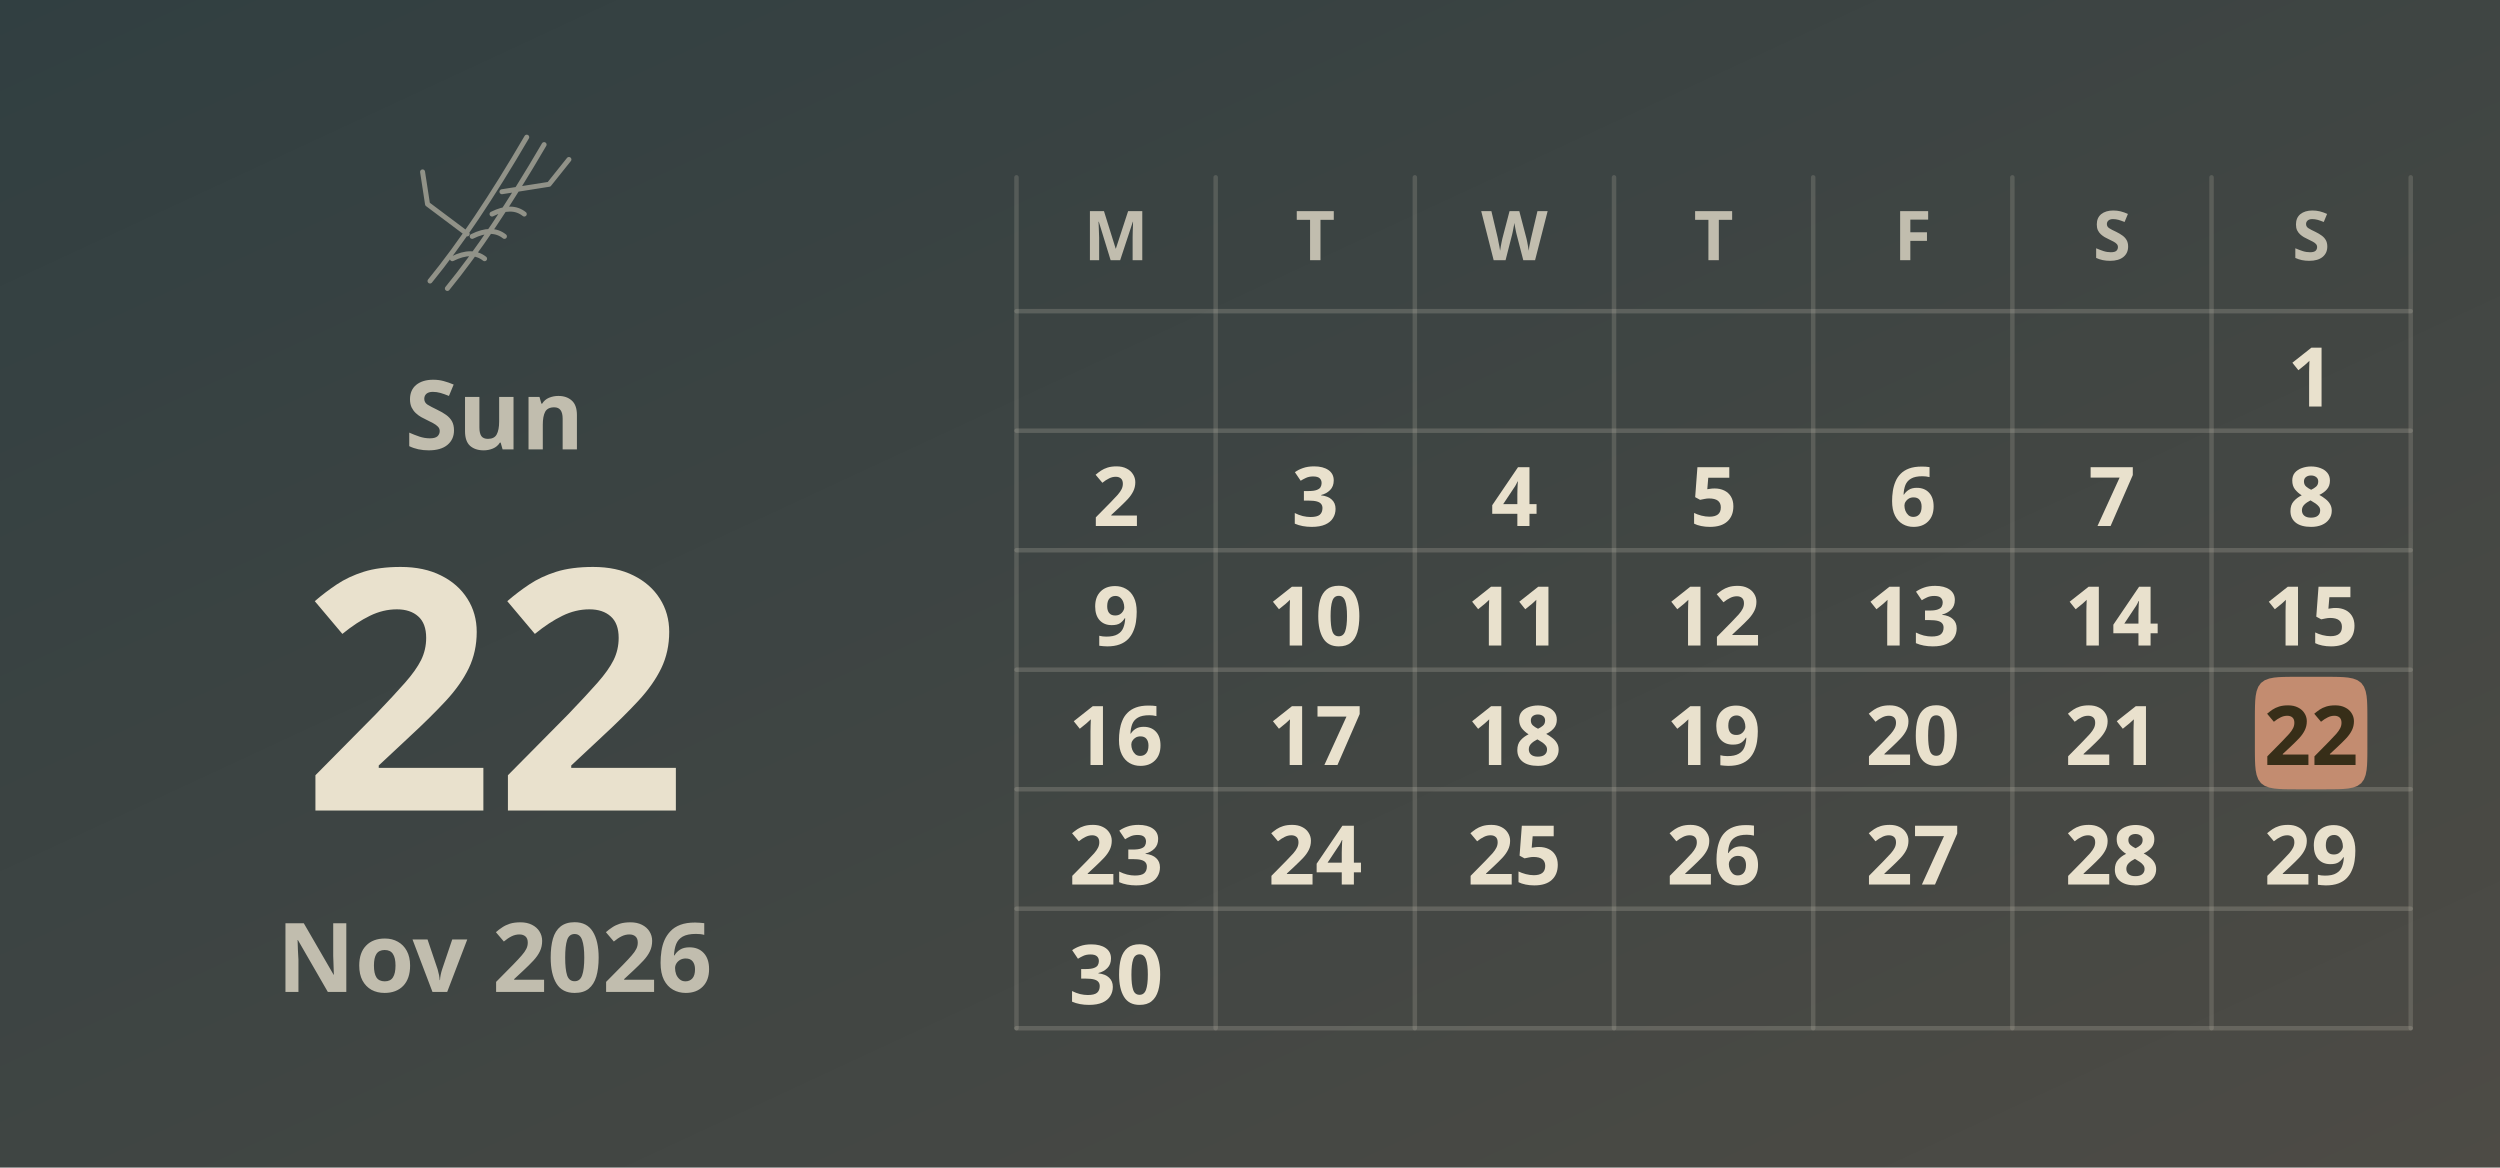
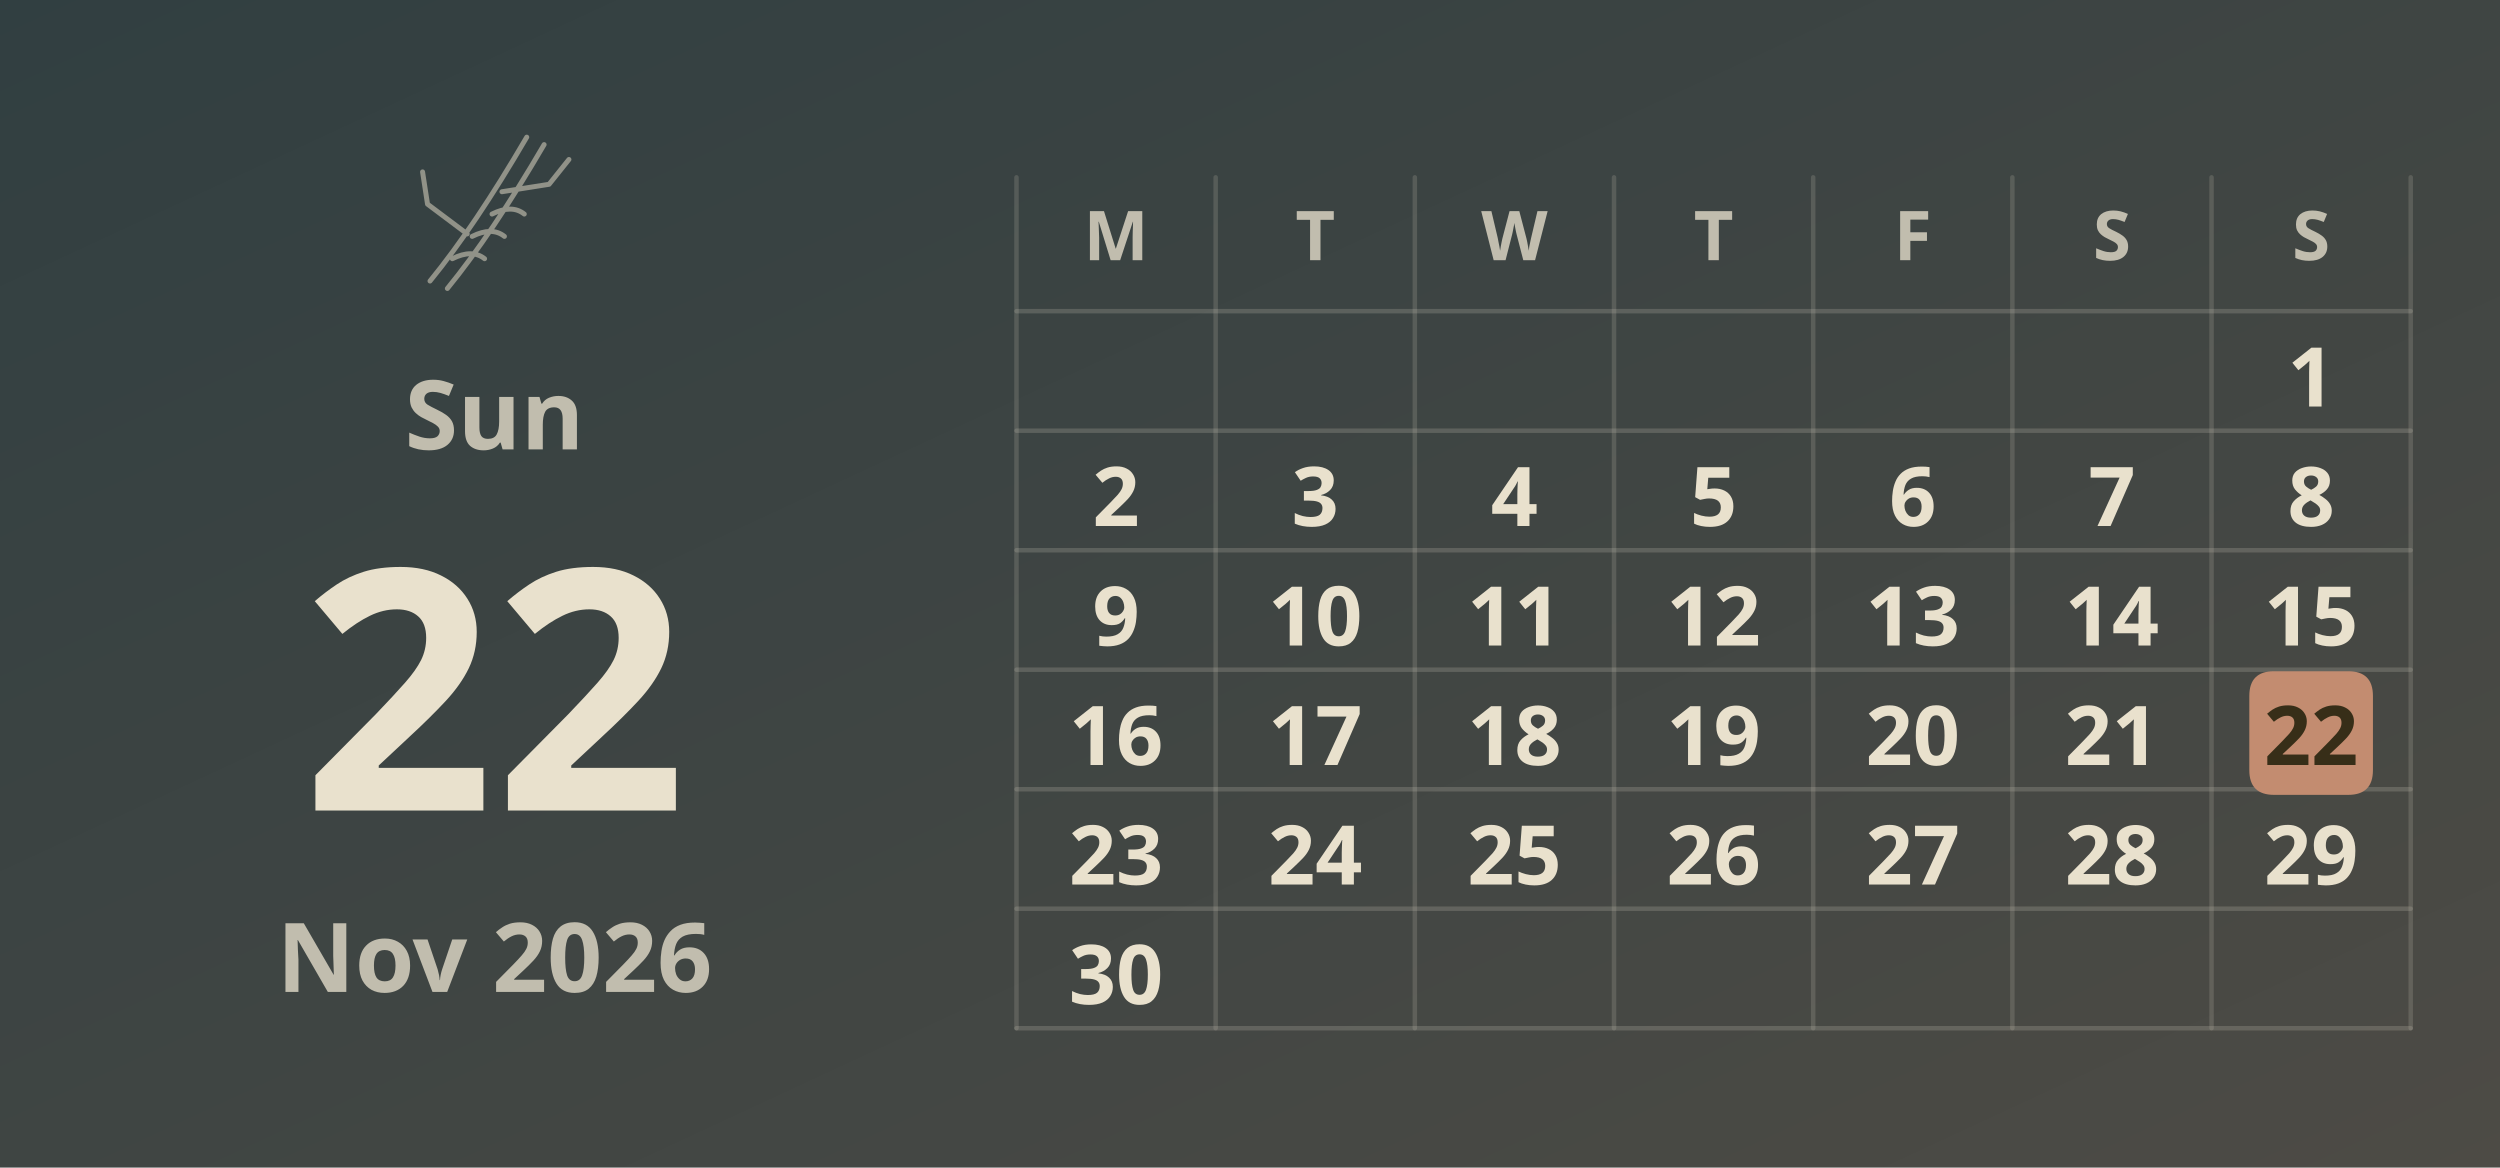
<svg xmlns="http://www.w3.org/2000/svg" width="364" height="170" viewBox="0 0 364 170">
  <defs>
    <linearGradient id="paint" x1="0" y1="0" x2="1" y2="1">
      <stop stop-color="#313F41" />
      <stop offset="1" stop-color="#4D4B45" />
    </linearGradient>
  </defs>
  <rect width="364" height="170" fill="url(#paint)" />
  <g font-family="ui-rounded,system-ui,sans-serif" style="font-variant-numeric:tabular-nums">
    <line x1="148" y1="45.31" x2="351" y2="45.31" stroke="#C1BDAE" opacity="0.24" stroke-width="0.65" stroke-linecap="round" />
    <line x1="148" y1="62.71" x2="351" y2="62.71" stroke="#C1BDAE" opacity="0.24" stroke-width="0.65" stroke-linecap="round" />
    <line x1="148" y1="80.11" x2="351" y2="80.11" stroke="#C1BDAE" opacity="0.24" stroke-width="0.65" stroke-linecap="round" />
    <line x1="148" y1="97.51" x2="351" y2="97.51" stroke="#C1BDAE" opacity="0.24" stroke-width="0.65" stroke-linecap="round" />
    <line x1="148" y1="114.91" x2="351" y2="114.91" stroke="#C1BDAE" opacity="0.24" stroke-width="0.65" stroke-linecap="round" />
    <line x1="148" y1="132.31" x2="351" y2="132.31" stroke="#C1BDAE" opacity="0.24" stroke-width="0.65" stroke-linecap="round" />
    <line x1="148" y1="149.71" x2="351" y2="149.71" stroke="#C1BDAE" opacity="0.24" stroke-width="0.65" stroke-linecap="round" />
    <line x1="148" y1="25.822" x2="148" y2="149.71" stroke="#C1BDAE" opacity="0.21" stroke-width="0.65" stroke-linecap="round" />
    <line x1="177" y1="25.822" x2="177" y2="149.71" stroke="#C1BDAE" opacity="0.21" stroke-width="0.65" stroke-linecap="round" />
    <line x1="206" y1="25.822" x2="206" y2="149.71" stroke="#C1BDAE" opacity="0.21" stroke-width="0.65" stroke-linecap="round" />
    <line x1="235" y1="25.822" x2="235" y2="149.71" stroke="#C1BDAE" opacity="0.21" stroke-width="0.65" stroke-linecap="round" />
    <line x1="264" y1="25.822" x2="264" y2="149.71" stroke="#C1BDAE" opacity="0.21" stroke-width="0.65" stroke-linecap="round" />
    <line x1="293" y1="25.822" x2="293" y2="149.71" stroke="#C1BDAE" opacity="0.21" stroke-width="0.65" stroke-linecap="round" />
    <line x1="322" y1="25.822" x2="322" y2="149.71" stroke="#C1BDAE" opacity="0.21" stroke-width="0.65" stroke-linecap="round" />
    <line x1="351" y1="25.822" x2="351" y2="149.71" stroke="#C1BDAE" opacity="0.21" stroke-width="0.65" stroke-linecap="round" />
    <path d="M 24 83 Q 42 61 63 25 M 31 86 Q 49 64 70 28 M 39 64 L 23 52 L 21 39 M 53 47 L 72 44 L 80 34 M 33 74 Q 41 70 46 74 M 41 65 Q 49 61 54 65 M 49 56 Q 57 52 62 56" transform="translate(53.94 10.94) scale(0.3612 0.3612)" fill="none" stroke="#C1BDAE" stroke-width="2" stroke-linecap="round" stroke-linejoin="round" opacity="0.65" />
    <text x="72" y="60" font-size="14" font-weight="600" fill="#C1BDAE" text-anchor="middle" dominant-baseline="central" alignment-baseline="central">Sun</text>
    <text x="72" y="99" font-size="49" font-weight="700" fill="#E9E1CD" text-anchor="middle" dominant-baseline="central" alignment-baseline="central">22</text>
    <text x="72" y="139" font-size="14" font-weight="600" fill="#C1BDAE" text-anchor="middle" dominant-baseline="central" alignment-baseline="central">Nov 2026</text>
    <text x="162.5" y="34" font-size="10" font-weight="600" fill="#C1BDAE" text-anchor="middle" dominant-baseline="central" alignment-baseline="central">M</text>
    <text x="191.5" y="34" font-size="10" font-weight="600" fill="#C1BDAE" text-anchor="middle" dominant-baseline="central" alignment-baseline="central">T</text>
    <text x="220.5" y="34" font-size="10" font-weight="600" fill="#C1BDAE" text-anchor="middle" dominant-baseline="central" alignment-baseline="central">W</text>
    <text x="249.5" y="34" font-size="10" font-weight="600" fill="#C1BDAE" text-anchor="middle" dominant-baseline="central" alignment-baseline="central">T</text>
    <text x="278.5" y="34" font-size="10" font-weight="600" fill="#C1BDAE" text-anchor="middle" dominant-baseline="central" alignment-baseline="central">F</text>
    <text x="307.5" y="34" font-size="10" font-weight="600" fill="#C1BDAE" text-anchor="middle" dominant-baseline="central" alignment-baseline="central">S</text>
    <text x="336.5" y="34" font-size="10" font-weight="600" fill="#C1BDAE" text-anchor="middle" dominant-baseline="central" alignment-baseline="central">S</text>
    <text x="336.5" y="54.532" font-size="12" font-weight="550" fill="#E9E1CD" text-anchor="middle" dominant-baseline="central" alignment-baseline="central">1</text>
    <text x="162.5" y="71.932" font-size="12" font-weight="550" fill="#E9E1CD" text-anchor="middle" dominant-baseline="central" alignment-baseline="central">2</text>
    <text x="191.5" y="71.932" font-size="12" font-weight="550" fill="#E9E1CD" text-anchor="middle" dominant-baseline="central" alignment-baseline="central">3</text>
    <text x="220.5" y="71.932" font-size="12" font-weight="550" fill="#E9E1CD" text-anchor="middle" dominant-baseline="central" alignment-baseline="central">4</text>
    <text x="249.5" y="71.932" font-size="12" font-weight="550" fill="#E9E1CD" text-anchor="middle" dominant-baseline="central" alignment-baseline="central">5</text>
    <text x="278.5" y="71.932" font-size="12" font-weight="550" fill="#E9E1CD" text-anchor="middle" dominant-baseline="central" alignment-baseline="central">6</text>
    <text x="307.5" y="71.932" font-size="12" font-weight="550" fill="#E9E1CD" text-anchor="middle" dominant-baseline="central" alignment-baseline="central">7</text>
    <text x="336.5" y="71.932" font-size="12" font-weight="550" fill="#E9E1CD" text-anchor="middle" dominant-baseline="central" alignment-baseline="central">8</text>
    <text x="162.5" y="89.332" font-size="12" font-weight="550" fill="#E9E1CD" text-anchor="middle" dominant-baseline="central" alignment-baseline="central">9</text>
    <text x="191.5" y="89.332" font-size="12" font-weight="550" fill="#E9E1CD" text-anchor="middle" dominant-baseline="central" alignment-baseline="central">10</text>
    <text x="220.5" y="89.332" font-size="12" font-weight="550" fill="#E9E1CD" text-anchor="middle" dominant-baseline="central" alignment-baseline="central">11</text>
    <text x="249.5" y="89.332" font-size="12" font-weight="550" fill="#E9E1CD" text-anchor="middle" dominant-baseline="central" alignment-baseline="central">12</text>
    <text x="278.5" y="89.332" font-size="12" font-weight="550" fill="#E9E1CD" text-anchor="middle" dominant-baseline="central" alignment-baseline="central">13</text>
    <text x="307.5" y="89.332" font-size="12" font-weight="550" fill="#E9E1CD" text-anchor="middle" dominant-baseline="central" alignment-baseline="central">14</text>
    <text x="336.5" y="89.332" font-size="12" font-weight="550" fill="#E9E1CD" text-anchor="middle" dominant-baseline="central" alignment-baseline="central">15</text>
    <text x="162.5" y="106.732" font-size="12" font-weight="550" fill="#E9E1CD" text-anchor="middle" dominant-baseline="central" alignment-baseline="central">16</text>
    <text x="191.5" y="106.732" font-size="12" font-weight="550" fill="#E9E1CD" text-anchor="middle" dominant-baseline="central" alignment-baseline="central">17</text>
    <text x="220.5" y="106.732" font-size="12" font-weight="550" fill="#E9E1CD" text-anchor="middle" dominant-baseline="central" alignment-baseline="central">18</text>
    <text x="249.5" y="106.732" font-size="12" font-weight="550" fill="#E9E1CD" text-anchor="middle" dominant-baseline="central" alignment-baseline="central">19</text>
    <text x="278.5" y="106.732" font-size="12" font-weight="550" fill="#E9E1CD" text-anchor="middle" dominant-baseline="central" alignment-baseline="central">20</text>
    <text x="307.5" y="106.732" font-size="12" font-weight="550" fill="#E9E1CD" text-anchor="middle" dominant-baseline="central" alignment-baseline="central">21</text>
-     <path d="M 95.5 50 L 95.5 52.98 L 95.5 55.99 L 95.5 59.05 L 95.5 62.19 L 95.49 65.44 L 95.46 68.83 L 95.39 72.38 L 95.23 76.11 L 94.86 79.97 L 94.11 83.85 L 92.74 87.49 L 90.54 90.54 L 87.49 92.74 L 83.85 94.11 L 79.97 94.86 L 76.11 95.23 L 72.38 95.39 L 68.83 95.46 L 65.44 95.49 L 62.19 95.5 L 59.05 95.5 L 55.99 95.5 L 52.98 95.5 L 50 95.5 L 47.02 95.5 L 44.01 95.5 L 40.95 95.5 L 37.81 95.5 L 34.56 95.49 L 31.17 95.46 L 27.62 95.39 L 23.89 95.23 L 20.03 94.86 L 16.15 94.11 L 12.51 92.74 L 9.46 90.54 L 7.26 87.49 L 5.89 83.85 L 5.14 79.97 L 4.77 76.11 L 4.61 72.38 L 4.54 68.83 L 4.51 65.44 L 4.5 62.19 L 4.5 59.05 L 4.5 55.99 L 4.5 52.98 L 4.5 50 L 4.5 47.02 L 4.5 44.01 L 4.5 40.95 L 4.5 37.81 L 4.51 34.56 L 4.54 31.17 L 4.61 27.62 L 4.77 23.89 L 5.14 20.03 L 5.89 16.15 L 7.26 12.51 L 9.46 9.46 L 12.51 7.26 L 16.15 5.89 L 20.03 5.14 L 23.89 4.77 L 27.62 4.61 L 31.17 4.54 L 34.56 4.51 L 37.81 4.5 L 40.95 4.5 L 44.01 4.5 L 47.02 4.5 L 50 4.5 L 52.98 4.5 L 55.99 4.5 L 59.05 4.5 L 62.19 4.5 L 65.44 4.51 L 68.83 4.54 L 72.38 4.61 L 76.11 4.77 L 79.97 5.14 L 83.85 5.89 L 87.49 7.26 L 90.54 9.46 L 92.74 12.51 L 94.11 16.15 L 94.86 20.03 L 95.23 23.89 L 95.39 27.62 L 95.46 31.17 L 95.49 34.56 L 95.5 37.81 L 95.5 40.95 L 95.5 44.01 L 95.5 47.02 Z" transform="translate(327.5 97.732) scale(0.18 0.18)" fill="#C38C70" opacity="1" />
+     <path d="M 20 0 L 80 0 Q 100 0 100 20 L 100 80 Q 100 100 80 100 L 20 100 Q 0 100 0 80 L 0 20 Q 0 0 20 0 Z" transform="translate(327.5 97.732) scale(0.18 0.18)" fill="#C38C70" opacity="1" />
    <text x="336.5" y="106.732" font-size="12" font-weight="700" fill="#372E18" text-anchor="middle" dominant-baseline="central" alignment-baseline="central">22</text>
    <text x="162.5" y="124.132" font-size="12" font-weight="550" fill="#E9E1CD" text-anchor="middle" dominant-baseline="central" alignment-baseline="central">23</text>
    <text x="191.5" y="124.132" font-size="12" font-weight="550" fill="#E9E1CD" text-anchor="middle" dominant-baseline="central" alignment-baseline="central">24</text>
    <text x="220.5" y="124.132" font-size="12" font-weight="550" fill="#E9E1CD" text-anchor="middle" dominant-baseline="central" alignment-baseline="central">25</text>
    <text x="249.5" y="124.132" font-size="12" font-weight="550" fill="#E9E1CD" text-anchor="middle" dominant-baseline="central" alignment-baseline="central">26</text>
    <text x="278.5" y="124.132" font-size="12" font-weight="550" fill="#E9E1CD" text-anchor="middle" dominant-baseline="central" alignment-baseline="central">27</text>
    <text x="307.5" y="124.132" font-size="12" font-weight="550" fill="#E9E1CD" text-anchor="middle" dominant-baseline="central" alignment-baseline="central">28</text>
    <text x="336.5" y="124.132" font-size="12" font-weight="550" fill="#E9E1CD" text-anchor="middle" dominant-baseline="central" alignment-baseline="central">29</text>
    <text x="162.5" y="141.532" font-size="12" font-weight="550" fill="#E9E1CD" text-anchor="middle" dominant-baseline="central" alignment-baseline="central">30</text>
  </g>
</svg>
